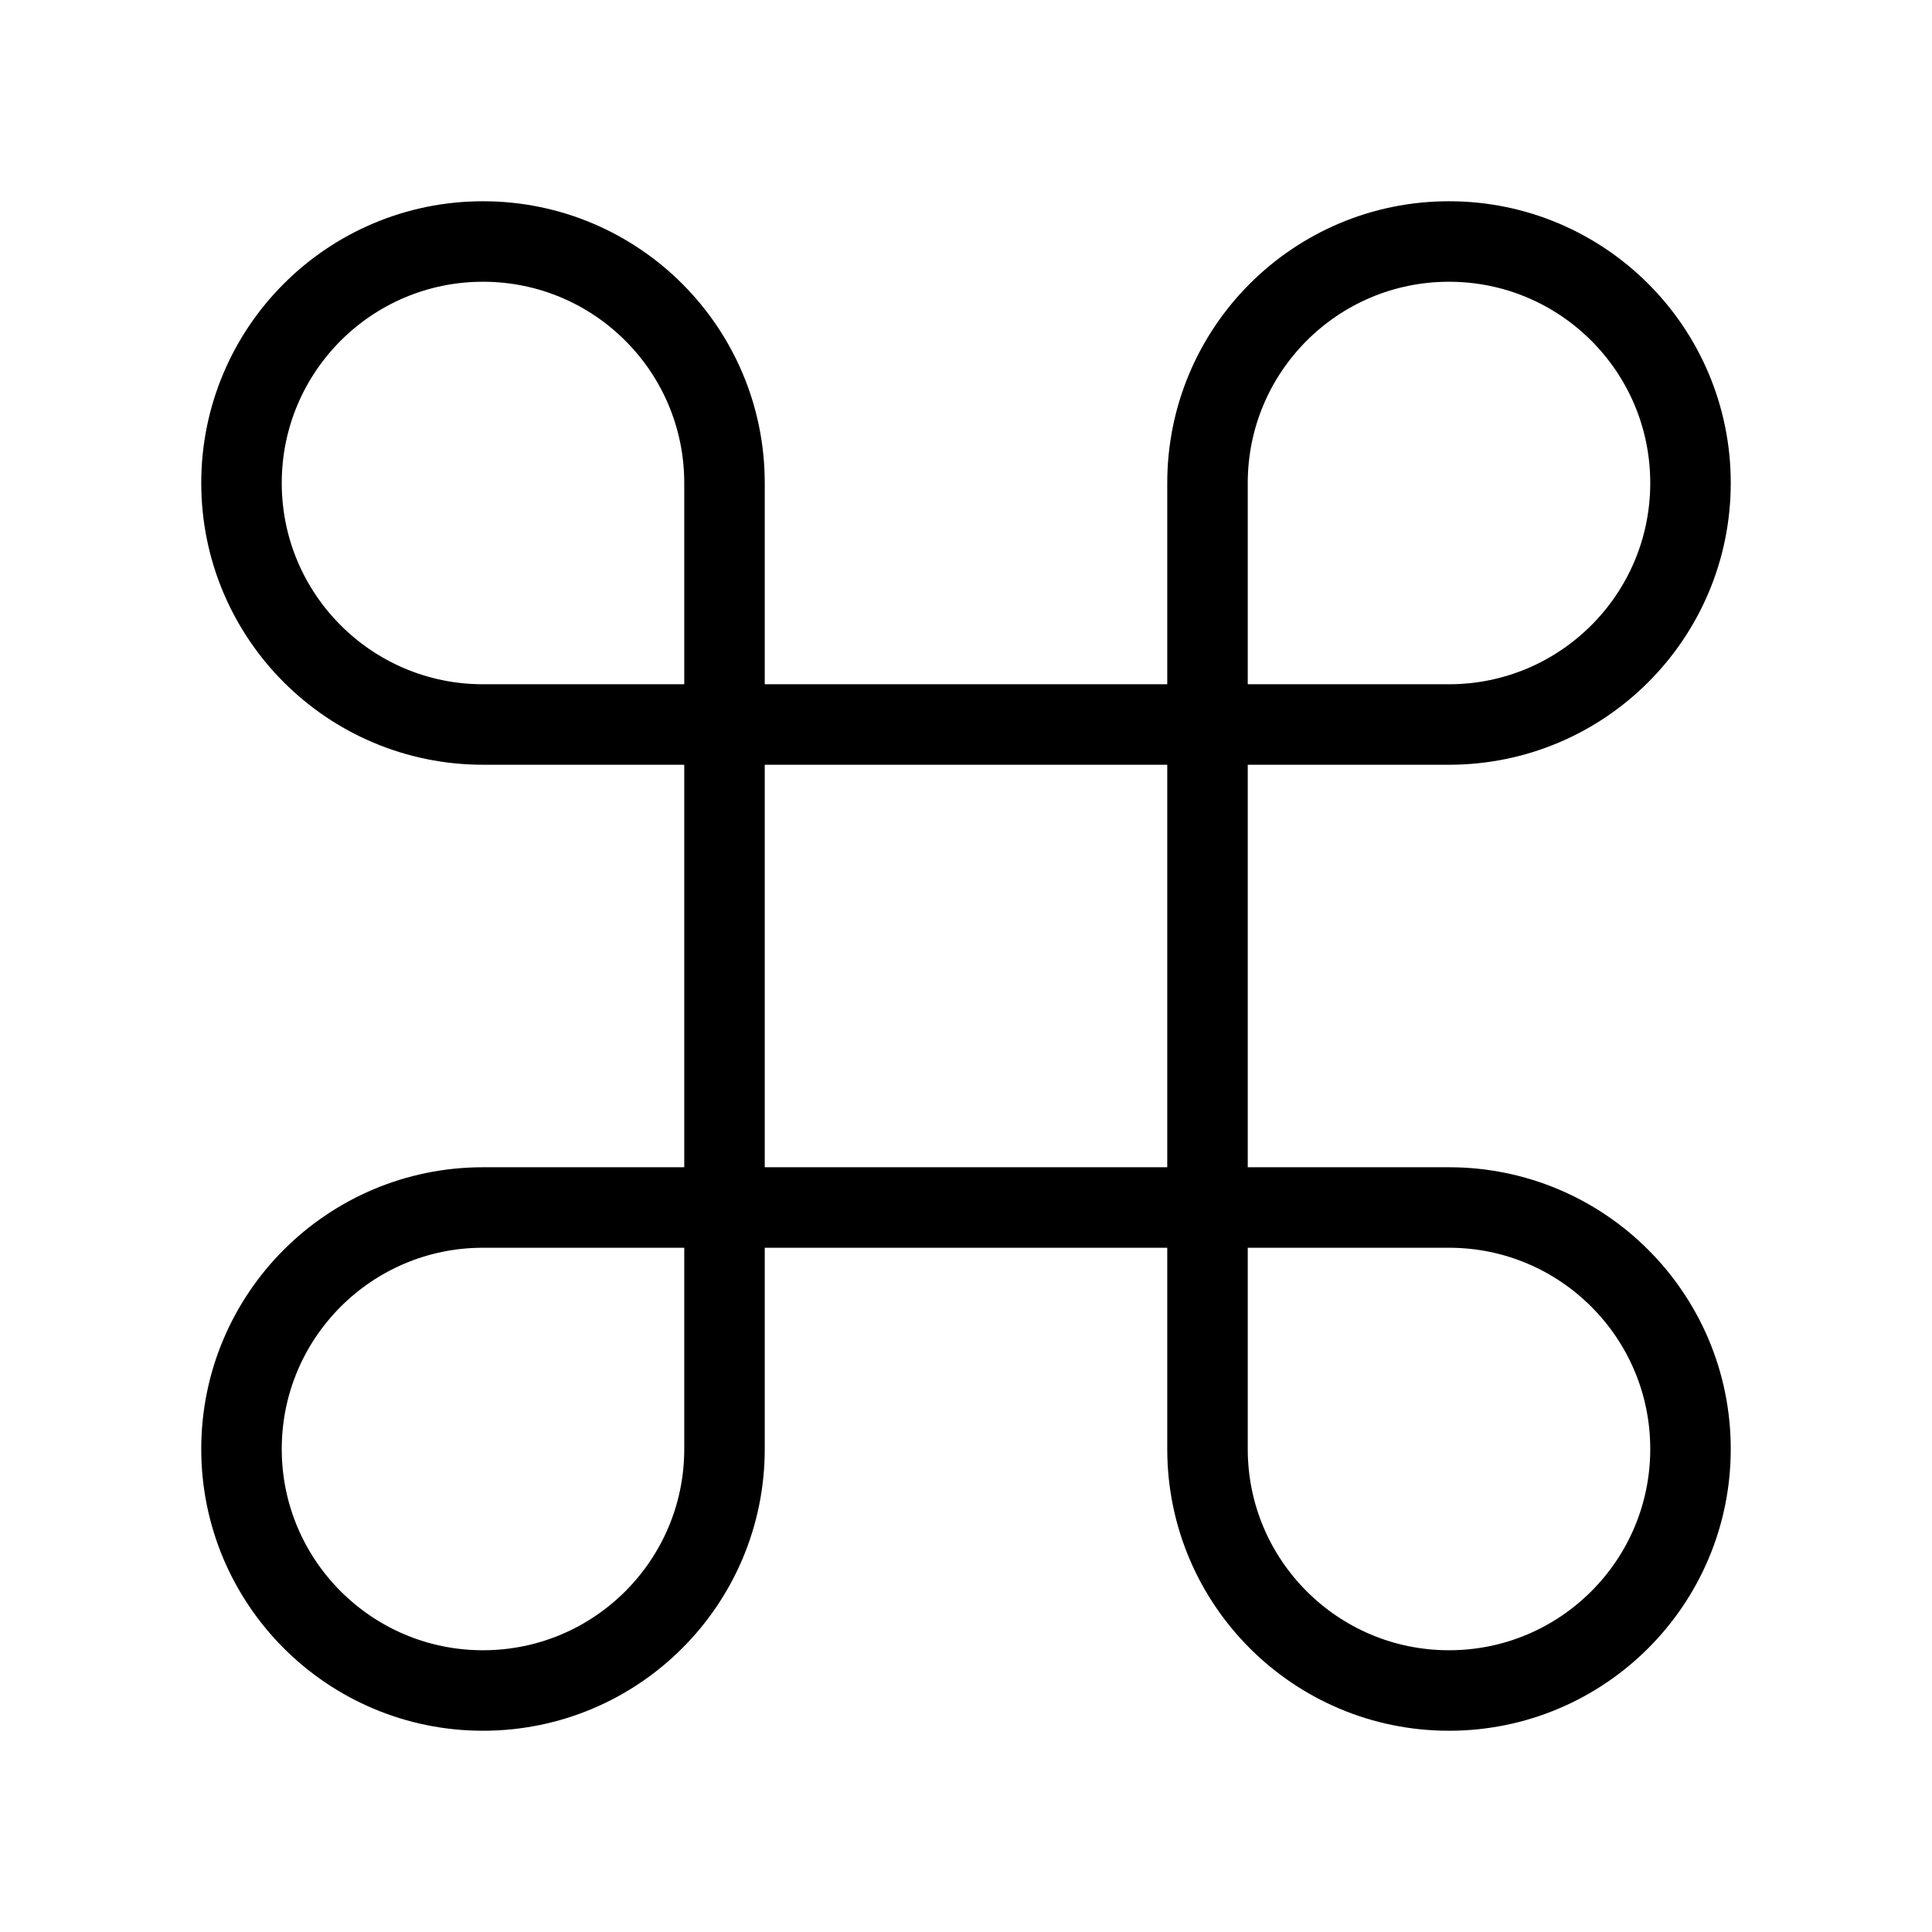
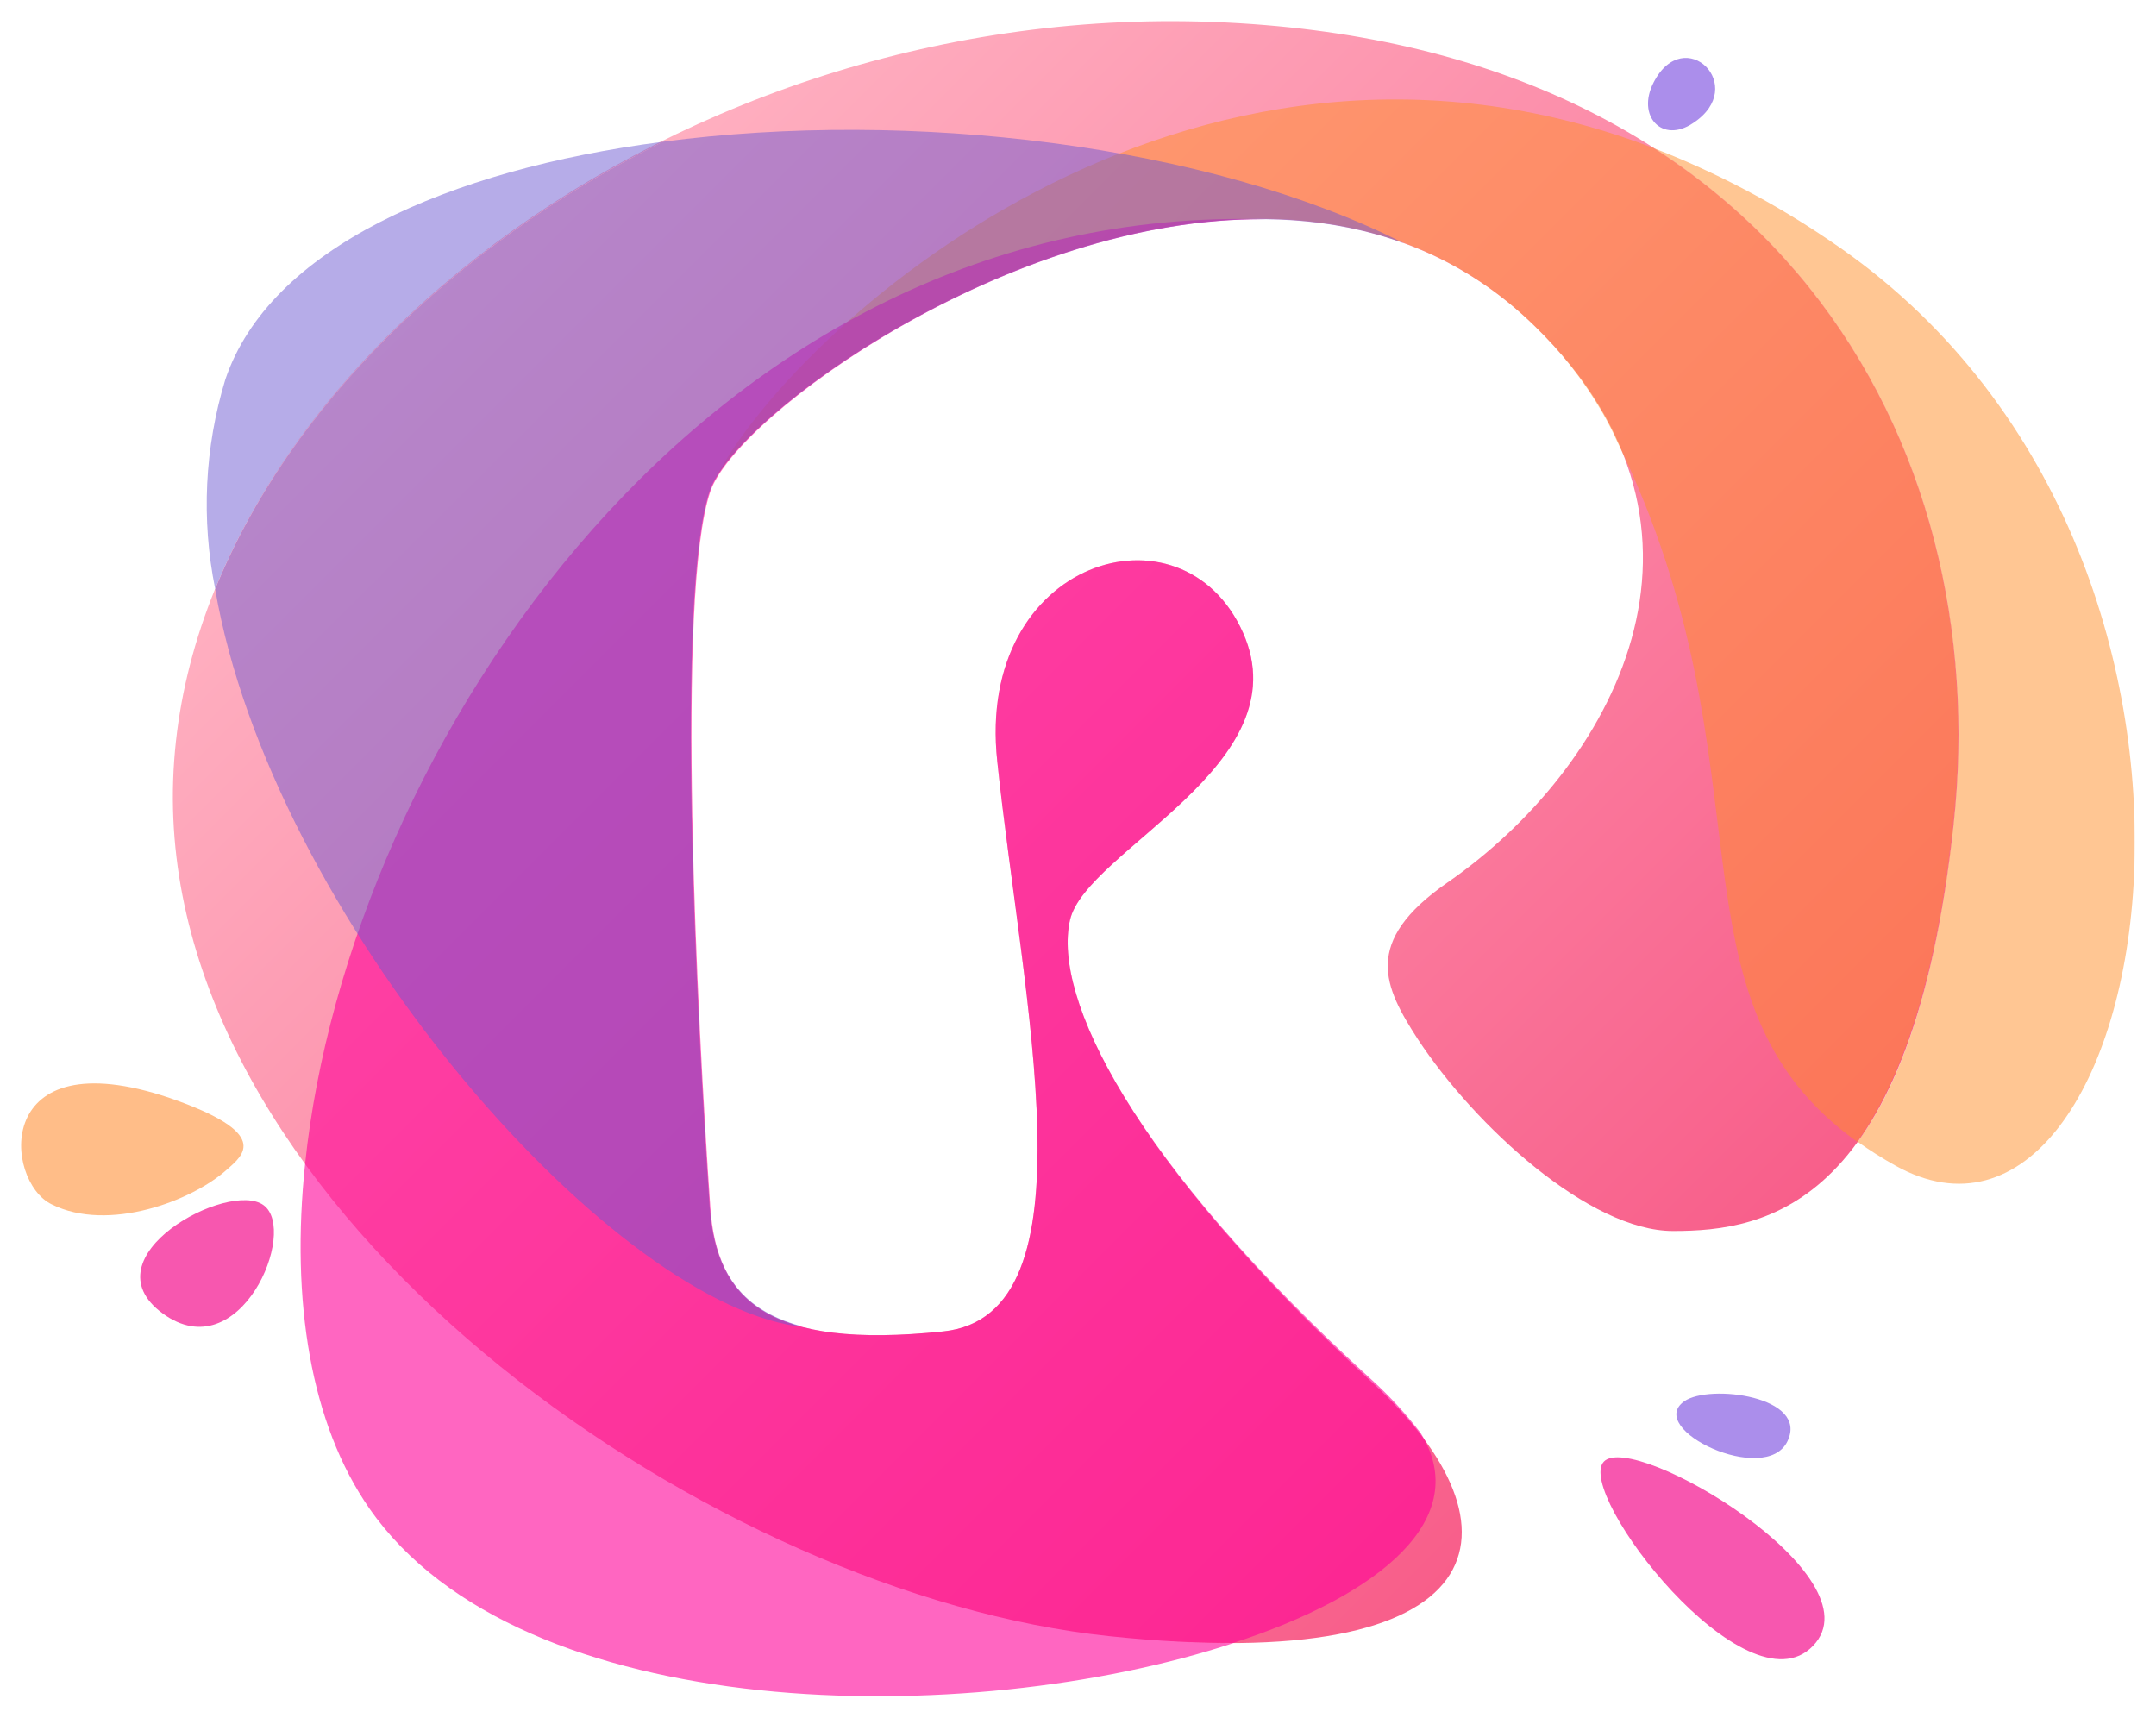
- <svg xmlns="http://www.w3.org/2000/svg" version="1.1" width="24" height="24">
-   <svg viewBox="0 0 24 24" fill="none" stroke="currentColor" strokewidth="2" strokelinecap="round" strokelinejoin="round">
-     <path d="M15 6v12a3 3 0 1 0 3-3H6a3 3 0 1 0 3 3V6a3 3 0 1 0-3 3h12a3 3 0 1 0-3-3" />
-   </svg>
-   <style>@media (prefers-color-scheme: light) { :root { filter: contrast(1) brightness(0.8); } }
- </style>
+ <svg xmlns="http://www.w3.org/2000/svg" version="1.0" x="0" y="0" width="2400" height="1911.631" viewBox="139.4 100.627 61.2 48.747" preserveAspectRatio="xMidYMid meet" color-interpolation-filters="sRGB">
+   <g>
+     <defs>
+       <linearGradient id="92" x1="0%" y1="0%" x2="100%" y2="0%">
+         <stop offset="0%" stop-color="#fa71cd" />
+         <stop offset="100%" stop-color="#9b59b6" />
+       </linearGradient>
+       <linearGradient id="93" x1="0%" y1="0%" x2="100%" y2="0%">
+         <stop offset="0%" stop-color="#f9d423" />
+         <stop offset="100%" stop-color="#f83600" />
+       </linearGradient>
+       <linearGradient id="94" x1="0%" y1="0%" x2="100%" y2="0%">
+         <stop offset="0%" stop-color="#0064d2" />
+         <stop offset="100%" stop-color="#1cb0f6" />
+       </linearGradient>
+       <linearGradient id="95" x1="0%" y1="0%" x2="100%" y2="0%">
+         <stop offset="0%" stop-color="#f00978" />
+         <stop offset="100%" stop-color="#3f51b1" />
+       </linearGradient>
+       <linearGradient id="96" x1="0%" y1="0%" x2="100%" y2="0%">
+         <stop offset="0%" stop-color="#7873f5" />
+         <stop offset="100%" stop-color="#ec77ab" />
+       </linearGradient>
+       <linearGradient id="97" x1="0%" y1="0%" x2="100%" y2="0%">
+         <stop offset="0%" stop-color="#f9d423" />
+         <stop offset="100%" stop-color="#e14fad" />
+       </linearGradient>
+       <linearGradient id="98" x1="0%" y1="0%" x2="100%" y2="0%">
+         <stop offset="0%" stop-color="#009efd" />
+         <stop offset="100%" stop-color="#2af598" />
+       </linearGradient>
+       <linearGradient id="99" x1="0%" y1="0%" x2="100%" y2="0%">
+         <stop offset="0%" stop-color="#ffcc00" />
+         <stop offset="100%" stop-color="#00b140" />
+       </linearGradient>
+       <linearGradient id="100" x1="0%" y1="0%" x2="100%" y2="0%">
+         <stop offset="0%" stop-color="#d51007" />
+         <stop offset="100%" stop-color="#ff8177" />
+       </linearGradient>
+       <linearGradient id="102" x1="0%" y1="0%" x2="100%" y2="0%">
+         <stop offset="0%" stop-color="#a2b6df" />
+         <stop offset="100%" stop-color="#0c3483" />
+       </linearGradient>
+       <linearGradient id="103" x1="0%" y1="0%" x2="100%" y2="0%">
+         <stop offset="0%" stop-color="#7ac5d8" />
+         <stop offset="100%" stop-color="#eea2a2" />
+       </linearGradient>
+       <linearGradient id="104" x1="0%" y1="0%" x2="100%" y2="0%">
+         <stop offset="0%" stop-color="#00ecbc" />
+         <stop offset="100%" stop-color="#007adf" />
+       </linearGradient>
+       <linearGradient id="105" x1="0%" y1="0%" x2="100%" y2="0%">
+         <stop offset="0%" stop-color="#b88746" />
+         <stop offset="100%" stop-color="#fdf5a6" />
+       </linearGradient>
+     </defs>
+     <g class="imagesvg isNoFont" transform="translate(140,101.2267)">
+       <g>
+         <rect fill="#f757af" fill-opacity="0" stroke-width="2" x="0" y="0" width="60" height="47.547" class="image-rect" />
+         <svg x="0" y="0" width="60" height="47.547" filtersec="colorsb5721907998" class="image-svg-svg primary" style="overflow: visible;">
+           <svg viewBox="-0.001 0.003 121.265 96.095">
+             <defs>
+               <linearGradient id="adca2bc7-a40a-4d76-9be4-4baf577f11d5" x1="28.89" y1="87.9" x2="94.97" y2="21.81" gradientTransform="matrix(1, 0, 0, -1, 0, 98.09)" gradientUnits="userSpaceOnUse">
+                 <stop offset="0" stop-color="#ffb2c2" />
+                 <stop offset="1" stop-color="#f85e8a" />
+               </linearGradient>
+             </defs>
+             <g id="fc947cc4-dc85-4537-936e-175f5631d461">
+               <g id="b6b74dc6-5923-4a64-b5d2-7b1019c65e29">
+                 <path d="M39.5,68.05c-.76-11-2-35.16,0-41.08s31-25.44,47.34-9.47c12.08,11.8,4.38,25.41-5,31.91-4.94,3.42-3.65,6-1.71,9,3.29,5,9.86,11,14.64,11,5.36,0,13.73-1.36,16.1-23.34S100.54,1.28,68.41.05s-60.7,22-59.68,45.7S39.91,90.28,62.4,92.65s24.15-6.23,15.14-14.52C63.68,65.36,59.18,56,60.17,51.58c.89-4,13.31-8.88,9.93-16.49-3.45-7.78-15.36-4.26-14.1,7.38,1.43,13.69,5.73,31.77-3.1,32.7C42.76,76.23,39.86,73.32,39.5,68.05Z" fill="url(#adca2bc7-a40a-4d76-9be4-4baf577f11d5)" />
+                 <g opacity="0.5">
+                   <path d="M103.78,12.61A50.07,50.07,0,0,0,93.64,7.28c13.53,8.68,18.81,23.94,17.21,38.8-1,9.24-3,14.83-5.49,18.21a23.29,23.29,0,0,0,2.17,1.37C122.35,73.94,130.47,30.55,103.78,12.61Z" fill="#ff8d27" />
+                   <path d="M39.81,26.28c3.74-6.58,31.27-24.21,47-8.8a22.61,22.61,0,0,1,3.92,5c.32.56.61,1.13.86,1.69,9.12,18.72,2.33,31.94,13.74,40.12,2.44-3.38,4.5-9,5.49-18.21,1.63-14.86-3.65-30.12-17.18-38.8C66.72-3,44.1,17.87,39.81,26.28Z" fill="#ff8d27" />
+                 </g>
+                 <path d="M80.29,81a23,23,0,0,0-2.75-3C63.68,65.36,59.18,56,60.17,51.58c.89-4,13.31-8.88,9.93-16.49-3.45-7.78-15.36-4.26-14.1,7.38,1.43,13.69,5.73,31.77-3.1,32.7-10.1,1.06-13-1.85-13.36-7.11-.76-11-2-35.16,0-41.08C41,22.68,56.66,11.21,71.4,11.37c-32-.95-52.62,30.32-55.11,54.18-.83,7.87.32,14.94,3.69,19.78,8.69,12.49,34.39,12.72,49.57,7.72a68.38,68.38,0,0,1-7.15-.4,65.75,65.75,0,0,0,7.15.39C78.08,90.26,83.29,85.85,80.29,81Z" fill="#ff0098" opacity="0.6" />
+                 <g opacity="0.5" style="isolation:isolate">
+                   <path d="M11.71,20.57a24.52,24.52,0,0,0-.58,12C15.34,22.22,24.74,12.9,36.82,6.92,24.48,8.53,14.24,13.05,11.71,20.57Z" fill="#6d59d1" />
+                   <path d="M79.34,12.75C68.06,7.05,51,5.05,36.82,6.92c-12.08,6-21.48,15.3-25.69,25.67,3.21,18.65,22.31,40.63,33.35,42.28h.28c-3.7-1-5-3.41-5.26-6.84-.76-11-2-35.16,0-41.08C41.24,21.89,62.91,6.75,79.34,12.75Z" fill="#6d59d1" />
+                 </g>
+                 <path d="M90.8,82.64c-1.69,1.79,8.16,14.55,12,10.57S92.49,80.85,90.8,82.64ZM13.91,67.93c2,1.46-1.36,9.45-5.79,6.21S11.92,66.46,13.91,67.93Z" fill="#f757af" />
+                 <path d="M95.41,79.18c-2.26,1.6,4.66,4.88,5.92,2.3S96.86,78.16,95.41,79.18Zm.51-73.33c3.22-2.11-.5-5.75-2.26-2.34C92.65,5.45,94.15,7.05,95.92,5.85Z" fill="#ab8eeb" />
+                 <path d="M11.81,65.88c-2,1.81-6.81,3.62-10.06,2-2.74-1.32-3.43-9.55,6.78-6.1C14.38,63.81,12.75,65.05,11.81,65.88Z" fill="#ffbd88" />
+               </g>
+             </g>
+           </svg>
+         </svg>
+       </g>
+     </g>
+     <defs v-gra="od" />
+   </g>
</svg>
